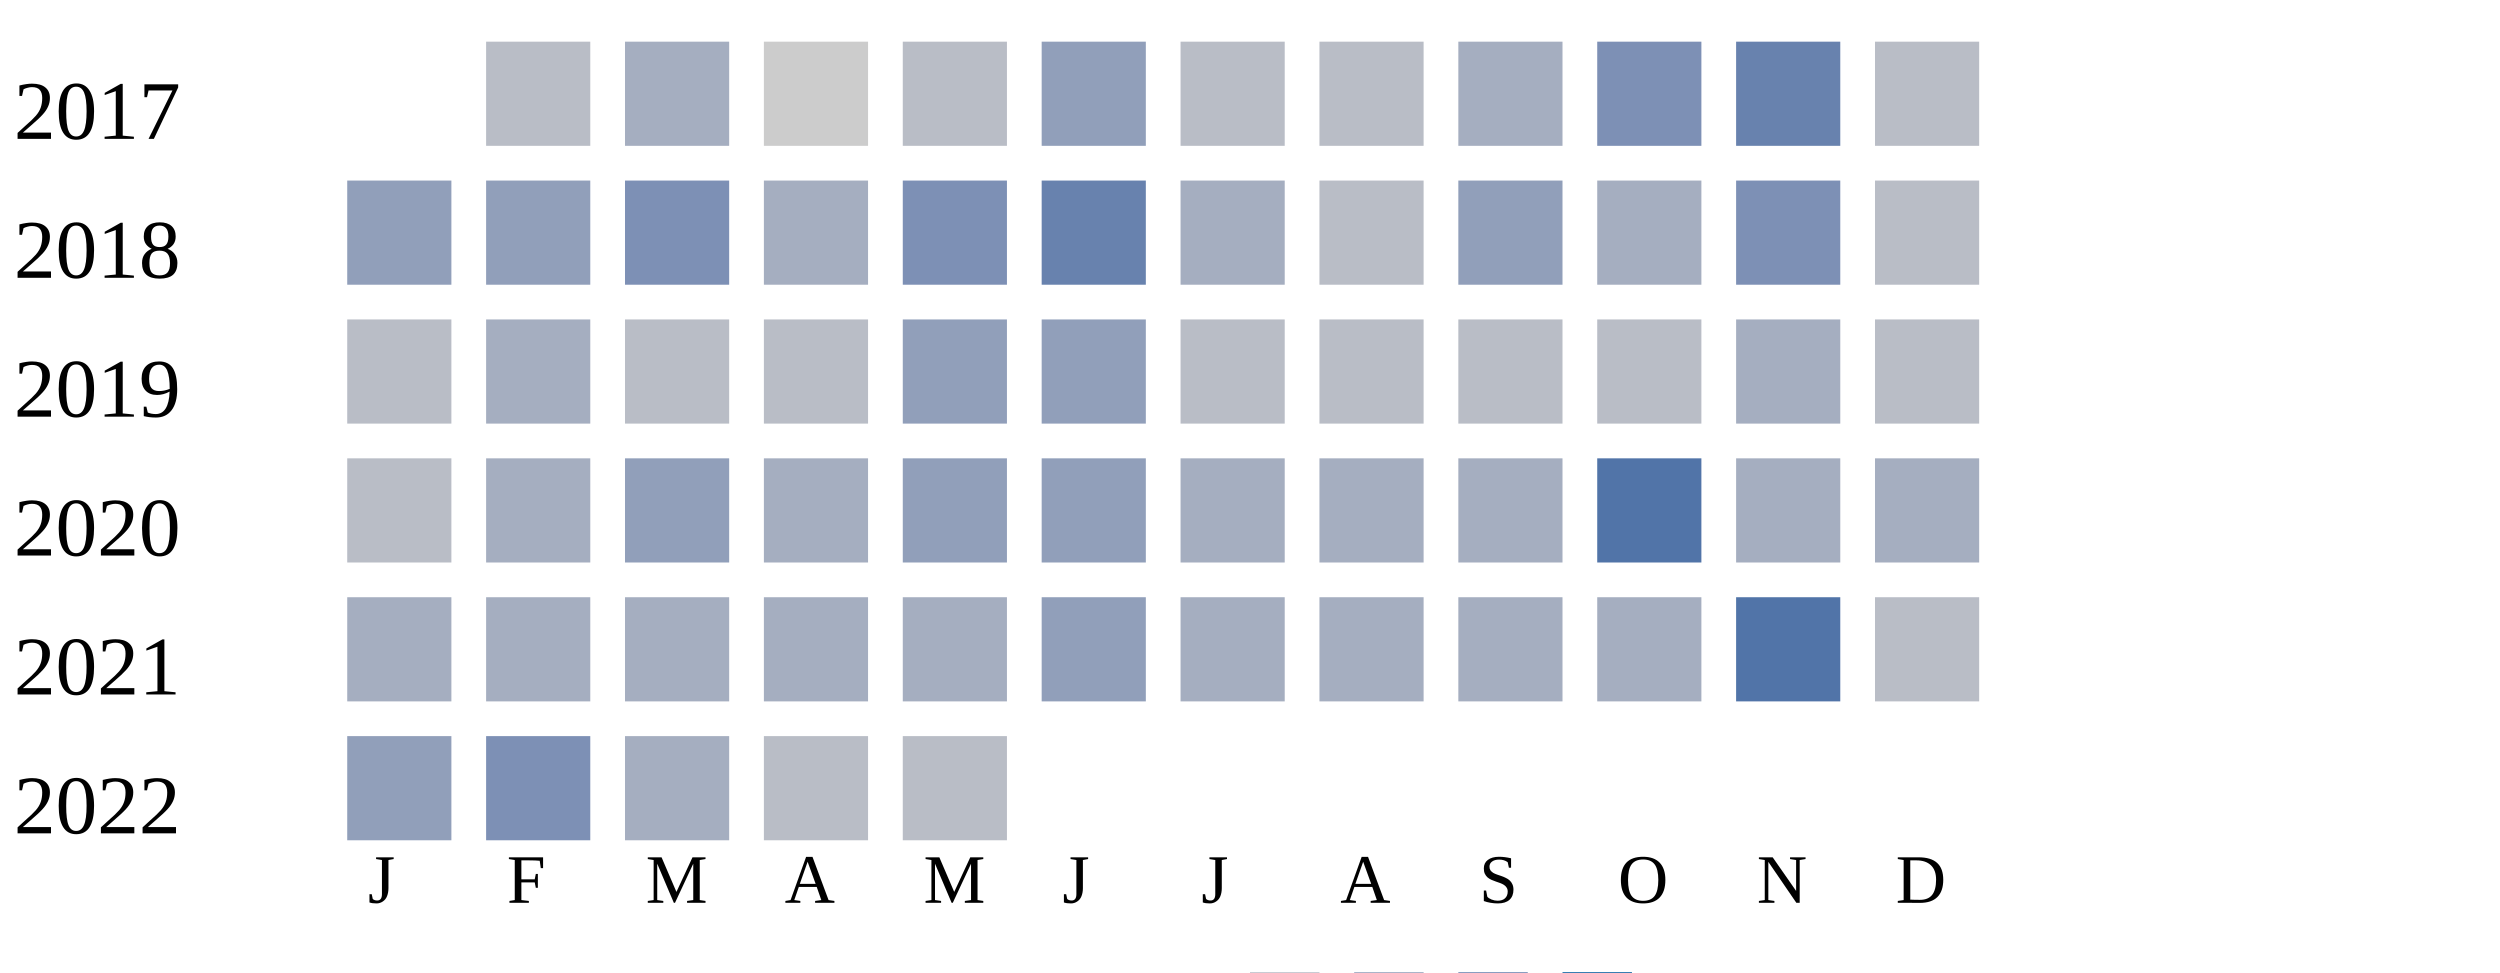
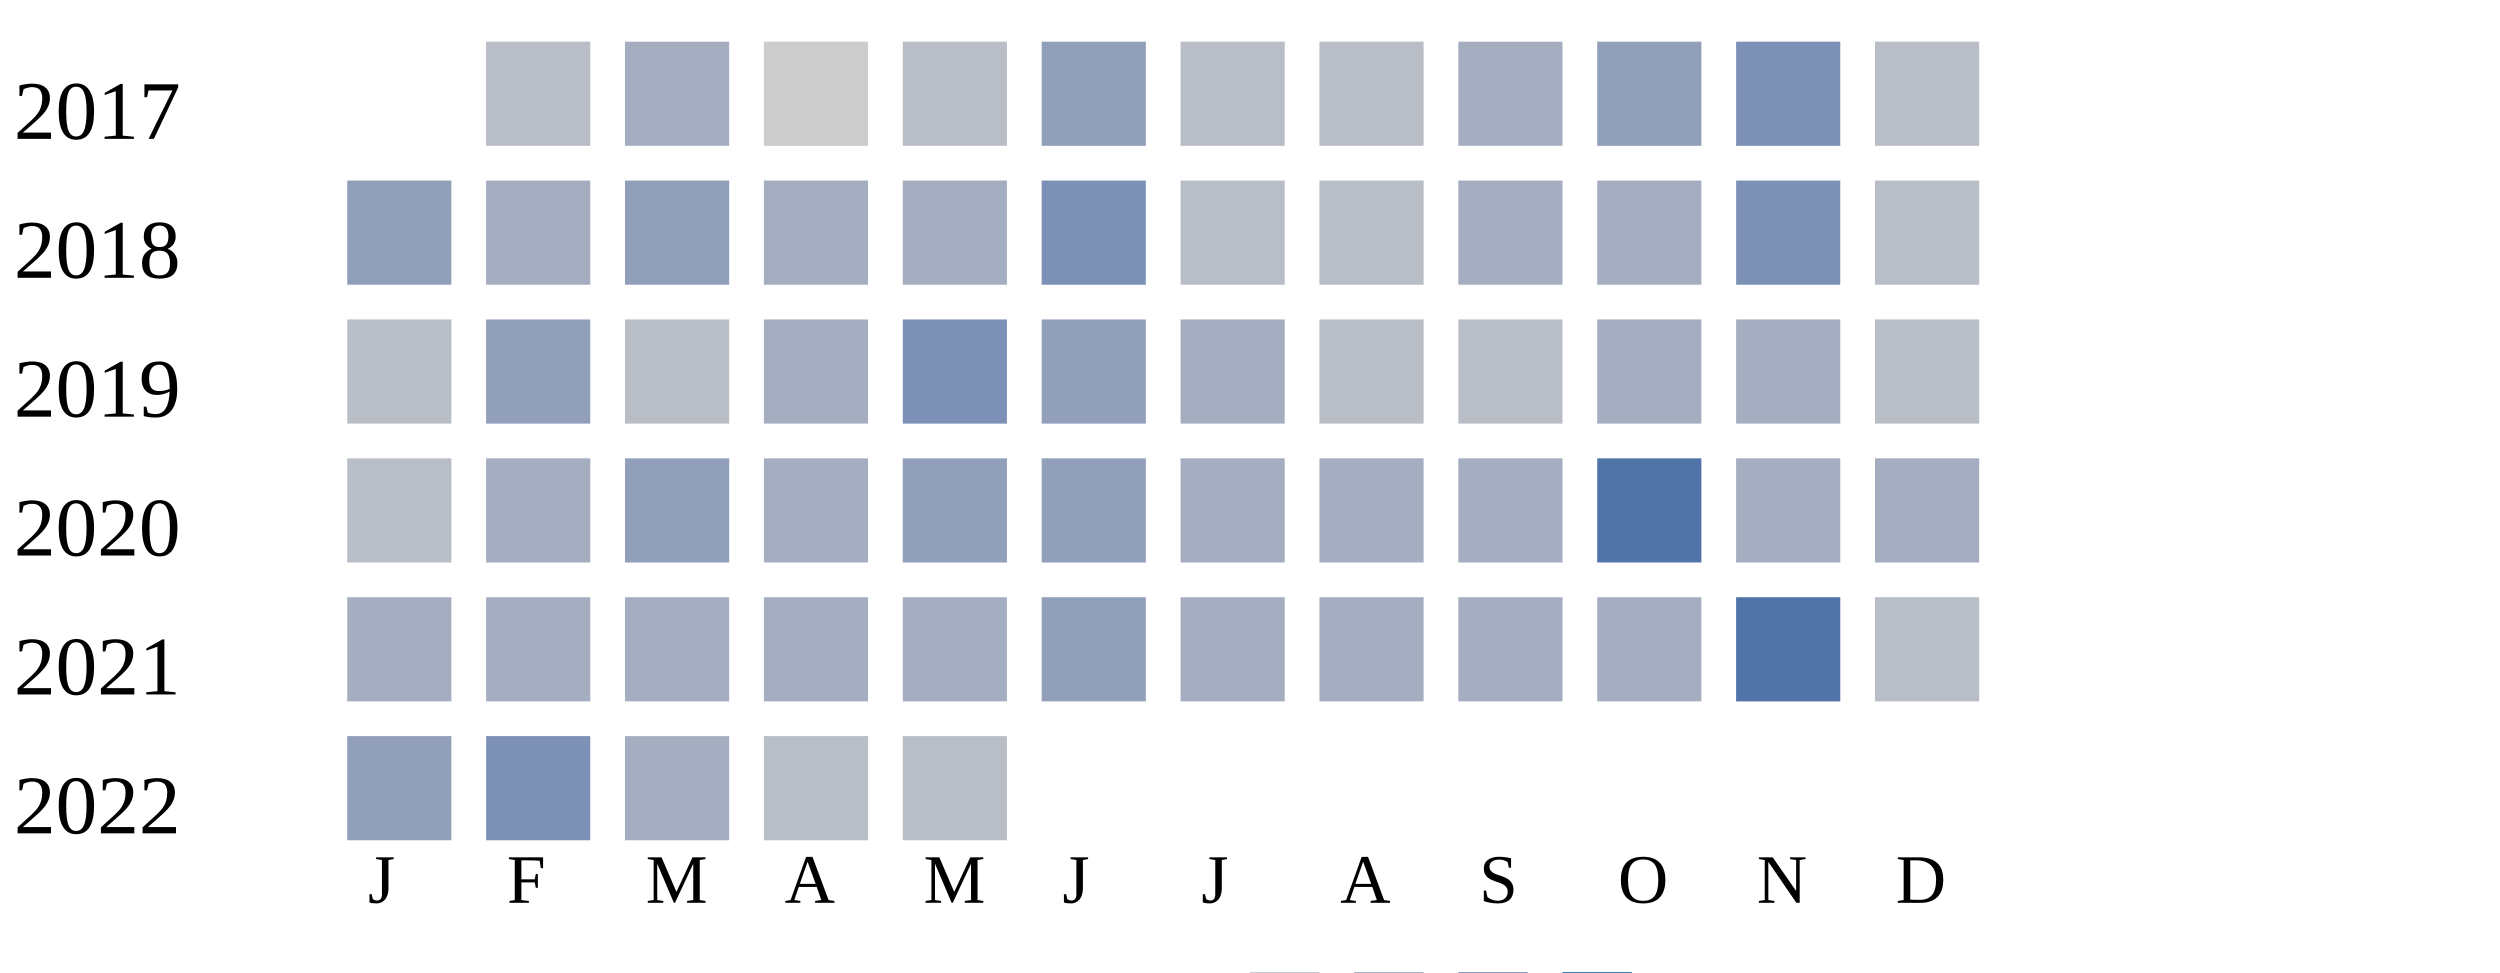
<svg xmlns="http://www.w3.org/2000/svg" width="360" height="140">
  <g transform="translate(0 0)">
    <text x="2" y="20">2017</text>
    <rect x="70" y="6" width="15" height="15" fill="#b9bdc6" />
    <rect x="90" y="6" width="15" height="15" fill="#a5aec0" />
    <rect x="110" y="6" width="15" height="15" fill="#cccccc" />
    <rect x="130" y="6" width="15" height="15" fill="#b9bdc6" />
    <rect x="150" y="6" width="15" height="15" fill="#919fba" />
    <rect x="170" y="6" width="15" height="15" fill="#b9bdc6" />
    <rect x="190" y="6" width="15" height="15" fill="#b9bdc6" />
    <rect x="210" y="6" width="15" height="15" fill="#a5aec0" />
-     <rect x="230" y="6" width="15" height="15" fill="#7d90b5" />
-     <rect x="250" y="6" width="15" height="15" fill="#6882ae" />
+     <rect x="230" y="6" width="15" height="15" fill="#919fba" />
+     <rect x="250" y="6" width="15" height="15" fill="#7d90b5" />
    <rect x="270" y="6" width="15" height="15" fill="#b9bdc6" />
  </g>
  <g transform="translate(0 20)">
    <text x="2" y="20">2018</text>
    <rect x="50" y="6" width="15" height="15" fill="#919fba" />
-     <rect x="70" y="6" width="15" height="15" fill="#919fba" />
-     <rect x="90" y="6" width="15" height="15" fill="#7d90b5" />
+     <rect x="70" y="6" width="15" height="15" fill="#a5aec0" />
+     <rect x="90" y="6" width="15" height="15" fill="#919fba" />
    <rect x="110" y="6" width="15" height="15" fill="#a5aec0" />
-     <rect x="130" y="6" width="15" height="15" fill="#7d90b5" />
-     <rect x="150" y="6" width="15" height="15" fill="#6882ae" />
-     <rect x="170" y="6" width="15" height="15" fill="#a5aec0" />
+     <rect x="130" y="6" width="15" height="15" fill="#a5aec0" />
+     <rect x="150" y="6" width="15" height="15" fill="#7d90b5" />
+     <rect x="170" y="6" width="15" height="15" fill="#b9bdc6" />
    <rect x="190" y="6" width="15" height="15" fill="#b9bdc6" />
-     <rect x="210" y="6" width="15" height="15" fill="#919fba" />
+     <rect x="210" y="6" width="15" height="15" fill="#a5aec0" />
    <rect x="230" y="6" width="15" height="15" fill="#a5aec0" />
    <rect x="250" y="6" width="15" height="15" fill="#7d90b5" />
    <rect x="270" y="6" width="15" height="15" fill="#b9bdc6" />
  </g>
  <g transform="translate(0 40)">
    <text x="2" y="20">2019</text>
    <rect x="50" y="6" width="15" height="15" fill="#b9bdc6" />
-     <rect x="70" y="6" width="15" height="15" fill="#a5aec0" />
+     <rect x="70" y="6" width="15" height="15" fill="#919fba" />
    <rect x="90" y="6" width="15" height="15" fill="#b9bdc6" />
-     <rect x="110" y="6" width="15" height="15" fill="#b9bdc6" />
-     <rect x="130" y="6" width="15" height="15" fill="#919fba" />
+     <rect x="110" y="6" width="15" height="15" fill="#a5aec0" />
+     <rect x="130" y="6" width="15" height="15" fill="#7d90b5" />
    <rect x="150" y="6" width="15" height="15" fill="#919fba" />
-     <rect x="170" y="6" width="15" height="15" fill="#b9bdc6" />
+     <rect x="170" y="6" width="15" height="15" fill="#a5aec0" />
    <rect x="190" y="6" width="15" height="15" fill="#b9bdc6" />
    <rect x="210" y="6" width="15" height="15" fill="#b9bdc6" />
-     <rect x="230" y="6" width="15" height="15" fill="#b9bdc6" />
+     <rect x="230" y="6" width="15" height="15" fill="#a5aec0" />
    <rect x="250" y="6" width="15" height="15" fill="#a5aec0" />
    <rect x="270" y="6" width="15" height="15" fill="#b9bdc6" />
  </g>
  <g transform="translate(0 60)">
    <text x="2" y="20">2020</text>
    <rect x="50" y="6" width="15" height="15" fill="#b9bdc6" />
    <rect x="70" y="6" width="15" height="15" fill="#a5aec0" />
    <rect x="90" y="6" width="15" height="15" fill="#919fba" />
    <rect x="110" y="6" width="15" height="15" fill="#a5aec0" />
    <rect x="130" y="6" width="15" height="15" fill="#919fba" />
    <rect x="150" y="6" width="15" height="15" fill="#919fba" />
    <rect x="170" y="6" width="15" height="15" fill="#a5aec0" />
    <rect x="190" y="6" width="15" height="15" fill="#a5aec0" />
    <rect x="210" y="6" width="15" height="15" fill="#a5aec0" />
    <rect x="230" y="6" width="15" height="15" fill="#5174a8" />
    <rect x="250" y="6" width="15" height="15" fill="#a5aec0" />
    <rect x="270" y="6" width="15" height="15" fill="#a5aec0" />
  </g>
  <g transform="translate(0 80)">
    <text x="2" y="20">2021</text>
    <rect x="50" y="6" width="15" height="15" fill="#a5aec0" />
    <rect x="70" y="6" width="15" height="15" fill="#a5aec0" />
    <rect x="90" y="6" width="15" height="15" fill="#a5aec0" />
    <rect x="110" y="6" width="15" height="15" fill="#a5aec0" />
    <rect x="130" y="6" width="15" height="15" fill="#a5aec0" />
    <rect x="150" y="6" width="15" height="15" fill="#919fba" />
    <rect x="170" y="6" width="15" height="15" fill="#a5aec0" />
    <rect x="190" y="6" width="15" height="15" fill="#a5aec0" />
    <rect x="210" y="6" width="15" height="15" fill="#a5aec0" />
    <rect x="230" y="6" width="15" height="15" fill="#a5aec0" />
    <rect x="250" y="6" width="15" height="15" fill="#5174a8" />
    <rect x="270" y="6" width="15" height="15" fill="#b9bdc6" />
  </g>
  <g transform="translate(0 100)">
    <text x="2" y="20">2022</text>
    <rect x="50" y="6" width="15" height="15" fill="#919fba" />
    <rect x="70" y="6" width="15" height="15" fill="#7d90b5" />
    <rect x="90" y="6" width="15" height="15" fill="#a5aec0" />
    <rect x="110" y="6" width="15" height="15" fill="#b9bdc6" />
    <rect x="130" y="6" width="15" height="15" fill="#b9bdc6" />
  </g>
  <text style="font-size: 10px; text-align: center" x="53" y="130">J</text>
  <text style="font-size: 10px; text-align: center" x="73" y="130">F</text>
  <text style="font-size: 10px; text-align: center" x="93" y="130">M</text>
  <text style="font-size: 10px; text-align: center" x="113" y="130">A</text>
  <text style="font-size: 10px; text-align: center" x="133" y="130">M</text>
  <text style="font-size: 10px; text-align: center" x="153" y="130">J</text>
  <text style="font-size: 10px; text-align: center" x="173" y="130">J</text>
  <text style="font-size: 10px; text-align: center" x="193" y="130">A</text>
  <text style="font-size: 10px; text-align: center" x="213" y="130">S</text>
  <text style="font-size: 10px; text-align: center" x="233" y="130">O</text>
  <text style="font-size: 10px; text-align: center" x="253" y="130">N</text>
  <text style="font-size: 10px; text-align: center" x="273" y="130">D</text>
  <text style="font-size: 10px;" x="155" y="149">Less</text>
  <rect fill="#b9bdc6" width="10" height="10" x="180" y="140" />
  <rect fill="#919fba" width="10" height="10" x="195" y="140" />
  <rect fill="#6882ae" width="10" height="10" x="210" y="140" />
  <rect fill="#005a9c" width="10" height="10" x="225" y="140" />
  <text x="240" y="149" style="font-size: 10px;">More</text>
</svg>
